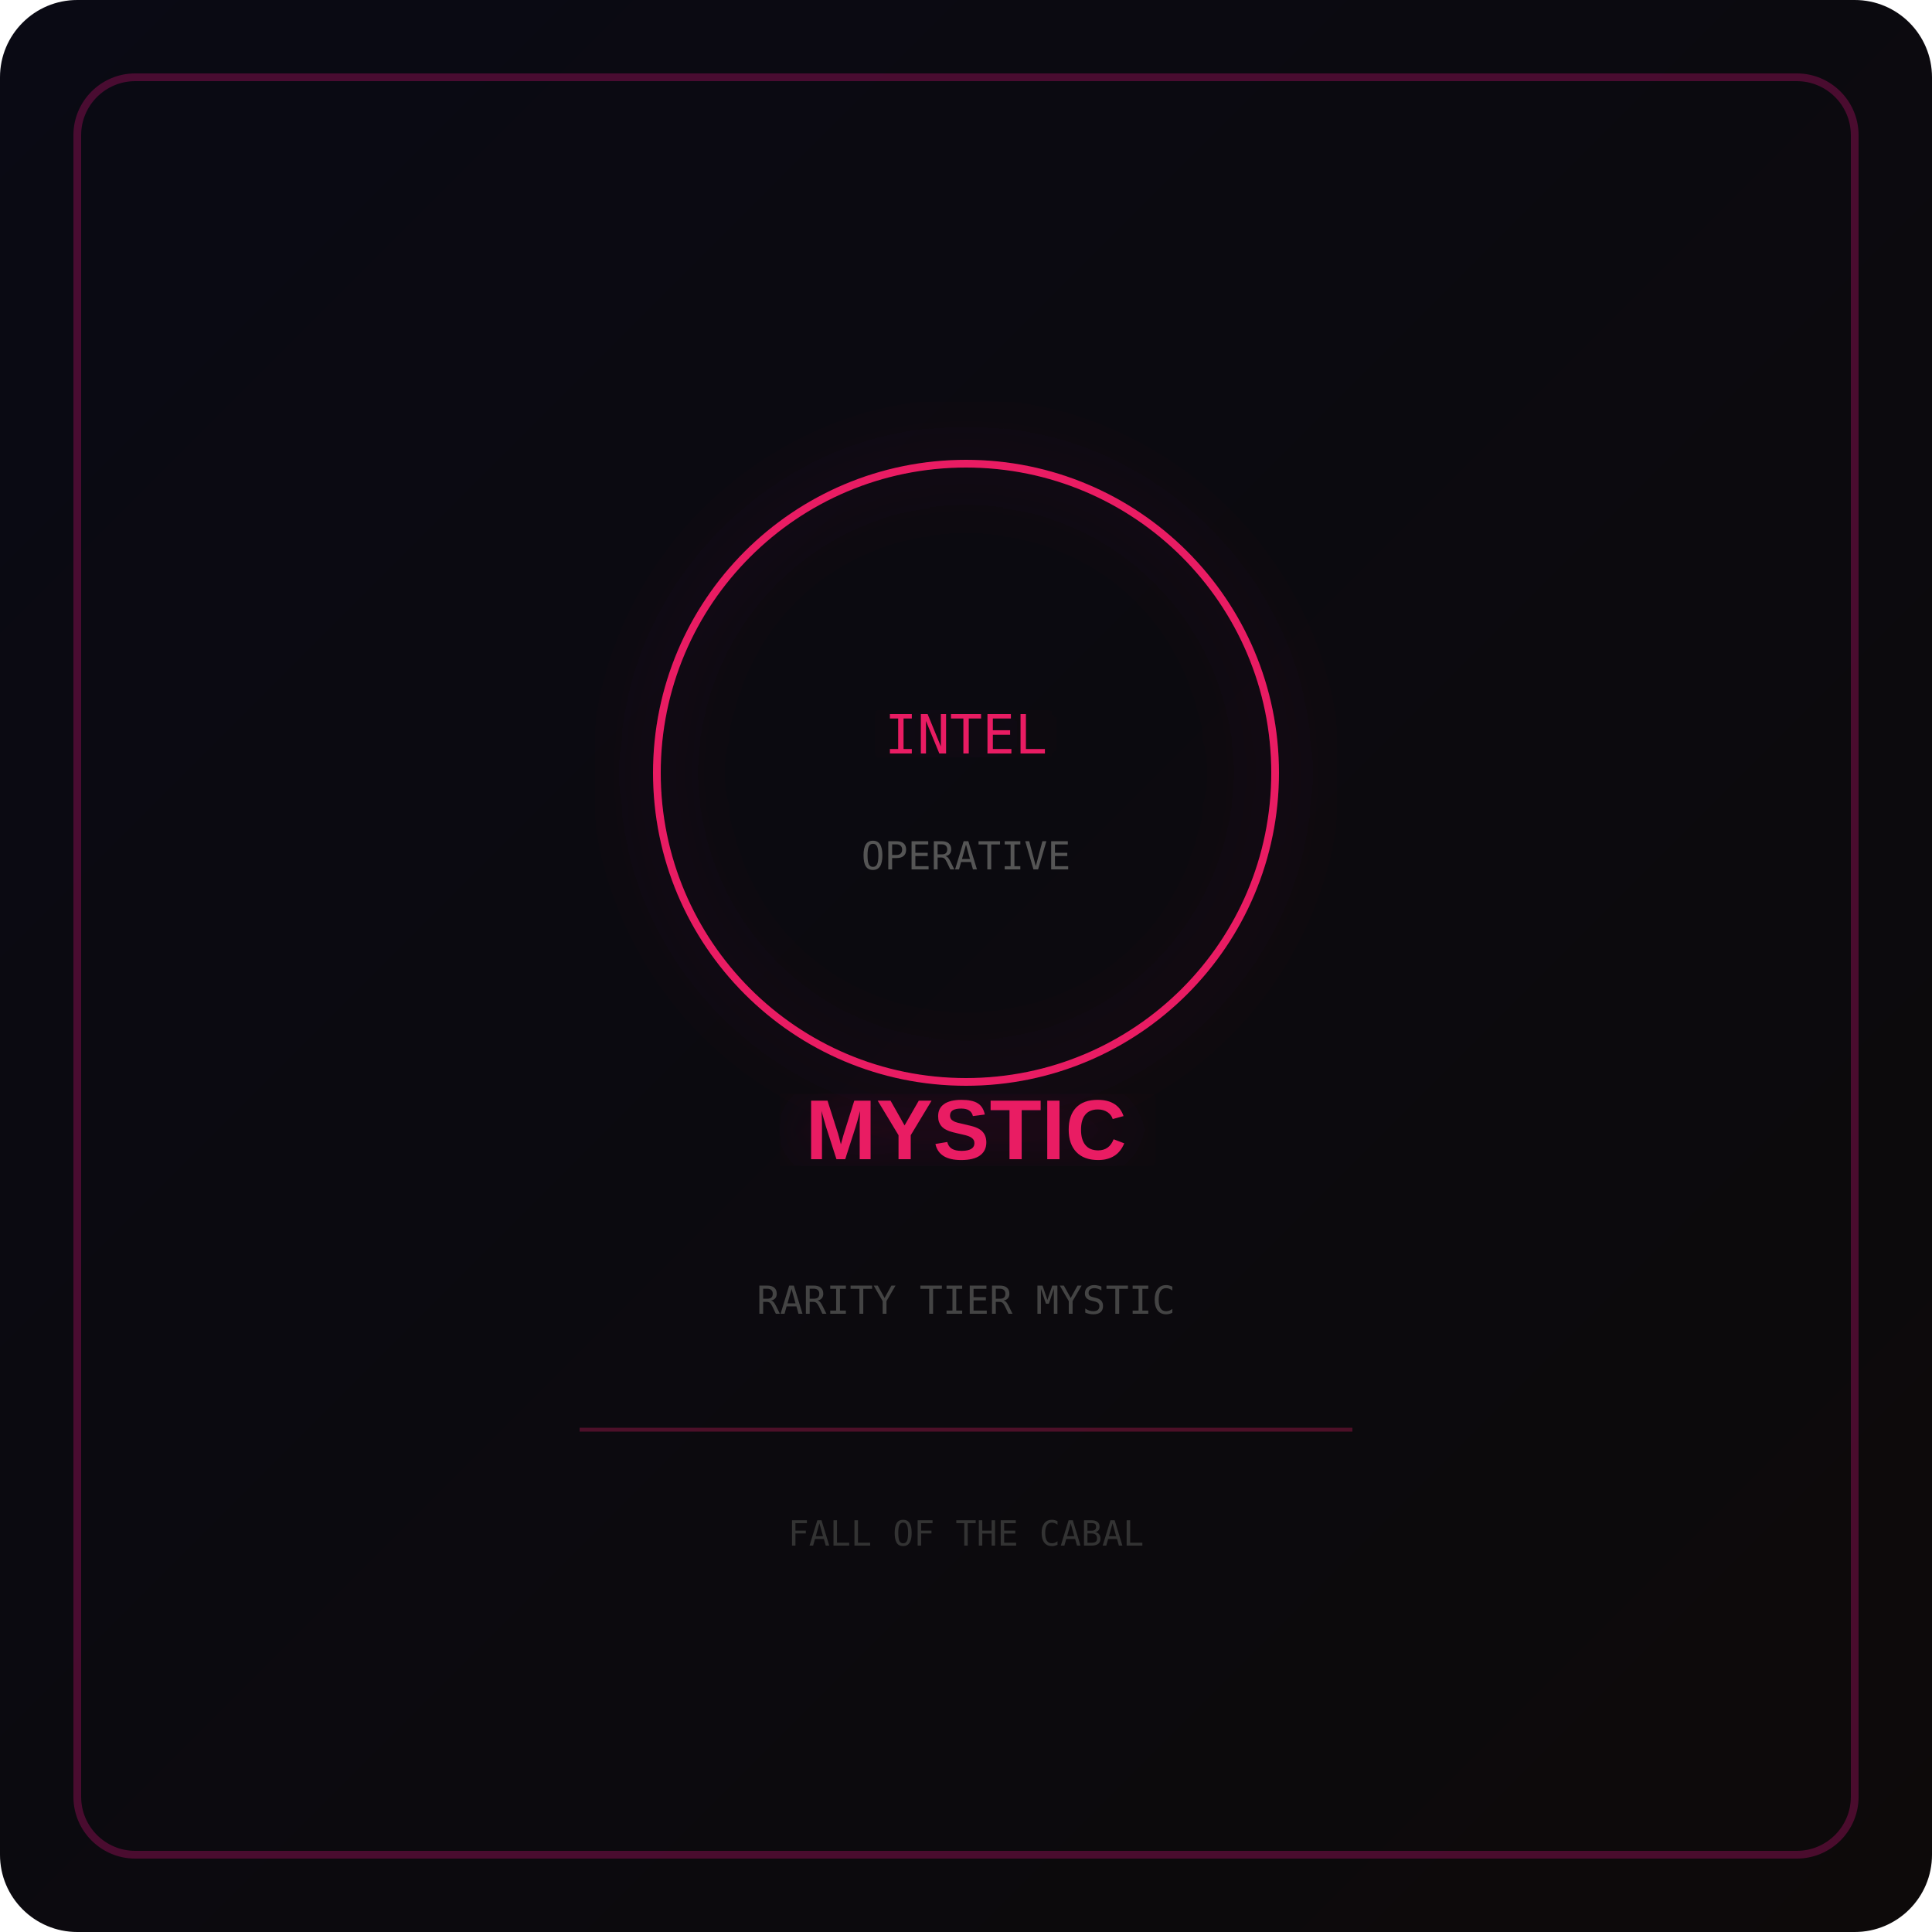
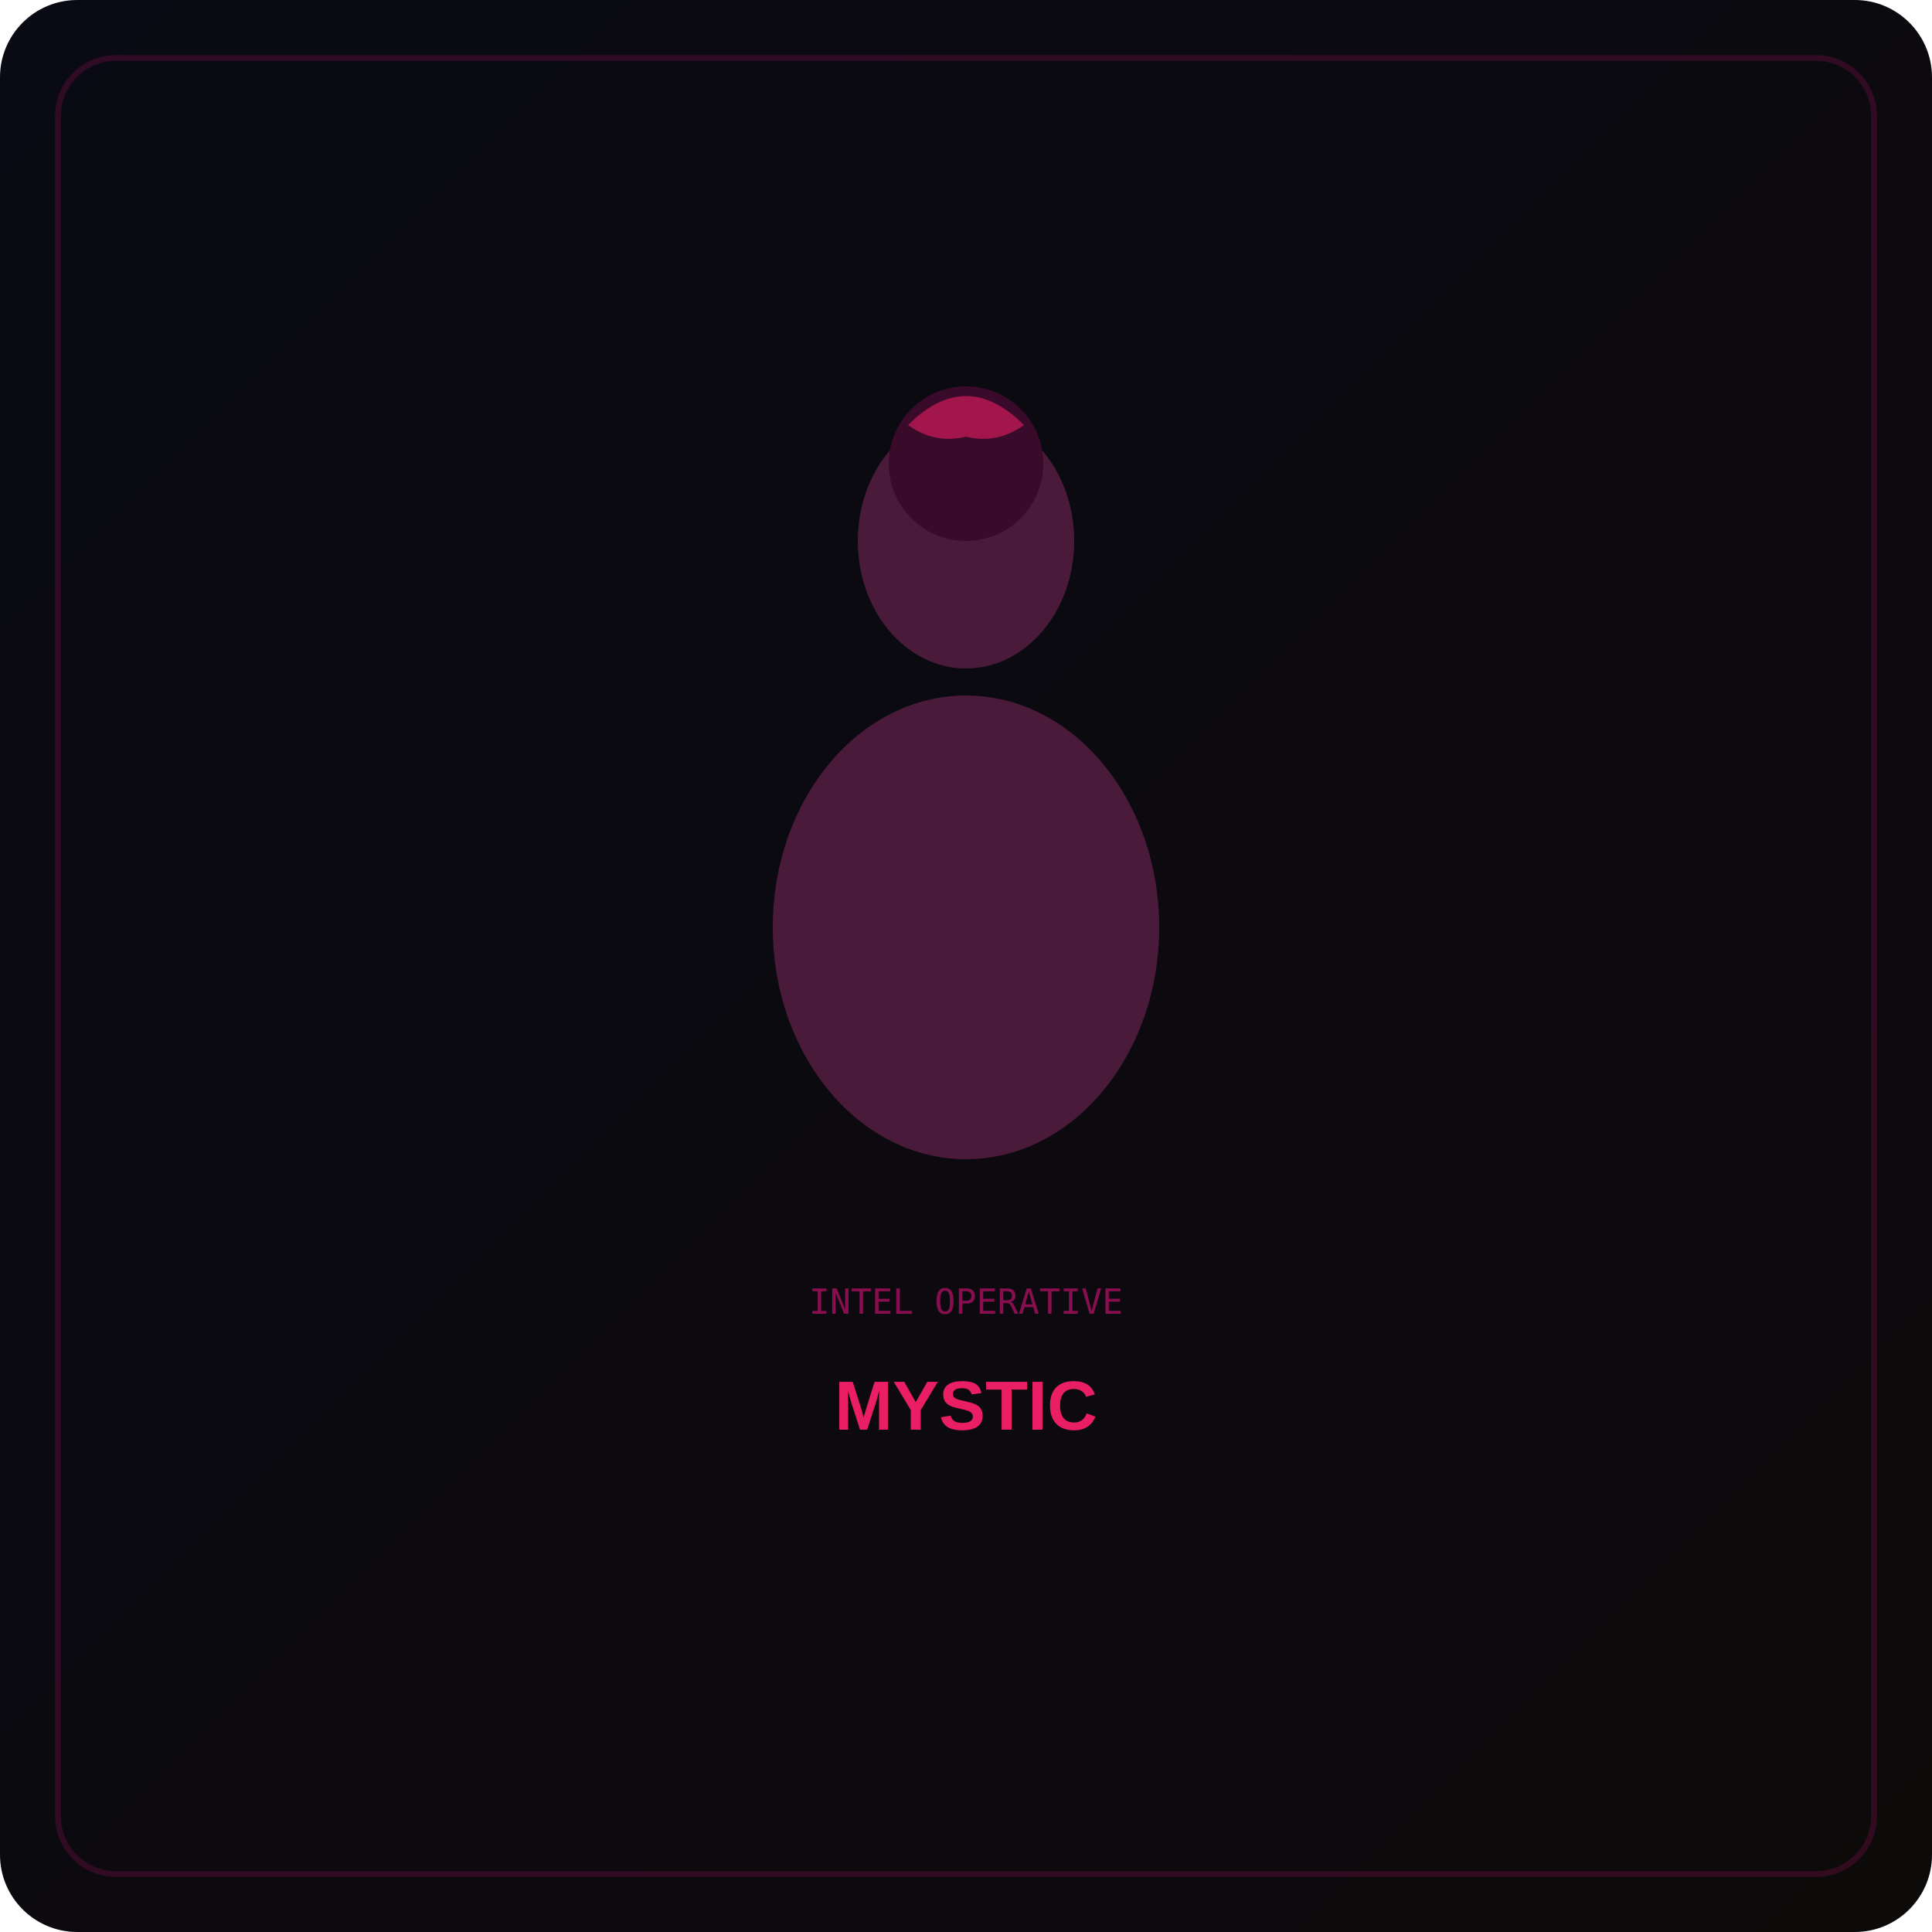
<svg xmlns="http://www.w3.org/2000/svg" viewBox="0 0 500 500" width="500" height="500">
  <defs>
    <linearGradient id="bg" x1="0%" y1="0%" x2="100%" y2="100%">
      <stop offset="0%" stop-color="#0a0a14" />
      <stop offset="100%" stop-color="#0d0a0a" />
    </linearGradient>
+     <linearGradient id="tier_grad" x1="0%" y1="0%" x2="100%" y2="100%">
+       <stop offset="0%" stop-color="#fff" />
+       <stop offset="30%" stop-color="#ffd700" />
+       <stop offset="70%" stop-color="#ffaa00" />
+       <stop offset="100%" stop-color="#fff" />
+     </linearGradient>
    <filter id="g">
-       <feDropShadow dx="0" dy="0" stdDeviation="10" flood-color="#880e4f" flood-opacity="0.5" />
+       <feDropShadow dx="0" dy="0" stdDeviation="10" flood-color="#e91e63" flood-opacity="0.6" />
    </filter>
  </defs>
  <rect width="500" height="500" fill="url(#bg)" rx="20" />
-   <rect x="20" y="20" width="460" height="460" fill="none" stroke="#880e4f" stroke-width="2" rx="15" opacity="0.5" />
-   <circle cx="250" cy="200" r="80" fill="none" stroke="#e91e63" stroke-width="2" filter="url(#g)" />
-   <text x="250" y="195" text-anchor="middle" font-family="monospace" font-size="14" fill="#e91e63" filter="url(#g)">INTEL</text>
-   <text x="250" y="225" text-anchor="middle" font-family="monospace" font-size="10" fill="#555">OPERATIVE</text>
-   <text x="250" y="300" text-anchor="middle" font-family="Arial,sans-serif" font-size="22" font-weight="bold" fill="#e91e63" filter="url(#g)">MYSTIC</text>
-   <text x="250" y="340" text-anchor="middle" font-family="monospace" font-size="10" fill="#444">RARITY TIER MYSTIC</text>
-   <line x1="150" y1="370" x2="350" y2="370" stroke="#e91e63" stroke-width="1" opacity="0.3" />
-   <text x="250" y="400" text-anchor="middle" font-family="monospace" font-size="9" fill="#333">FALL OF THE CABAL</text>
+   <rect x="15" y="15" width="470" height="470" fill="none" stroke="#880e4f" stroke-width="1.5" rx="15" opacity="0.3" />
+   <ellipse cx="250" cy="140" rx="28" ry="33" fill="#4a1a3a" />
+   <ellipse cx="250" cy="240" rx="50" ry="60" fill="#4a1a3a" />
+   <circle cx="250" cy="120" r="20" fill="#3a0a2a" />
+   <path d="M235 110 Q250 95 265 110 Q258 115 250 113 Q242 115 235 110Z" fill="#e91e63" opacity="0.6" />
+   <text x="250" y="340" text-anchor="middle" font-family="monospace" font-size="9" fill="#880e4f">INTEL OPERATIVE</text>
+   <text x="250" y="370" text-anchor="middle" font-family="Arial,sans-serif" font-size="18" font-weight="bold" fill="#e91e63">MYSTIC</text>
</svg>
